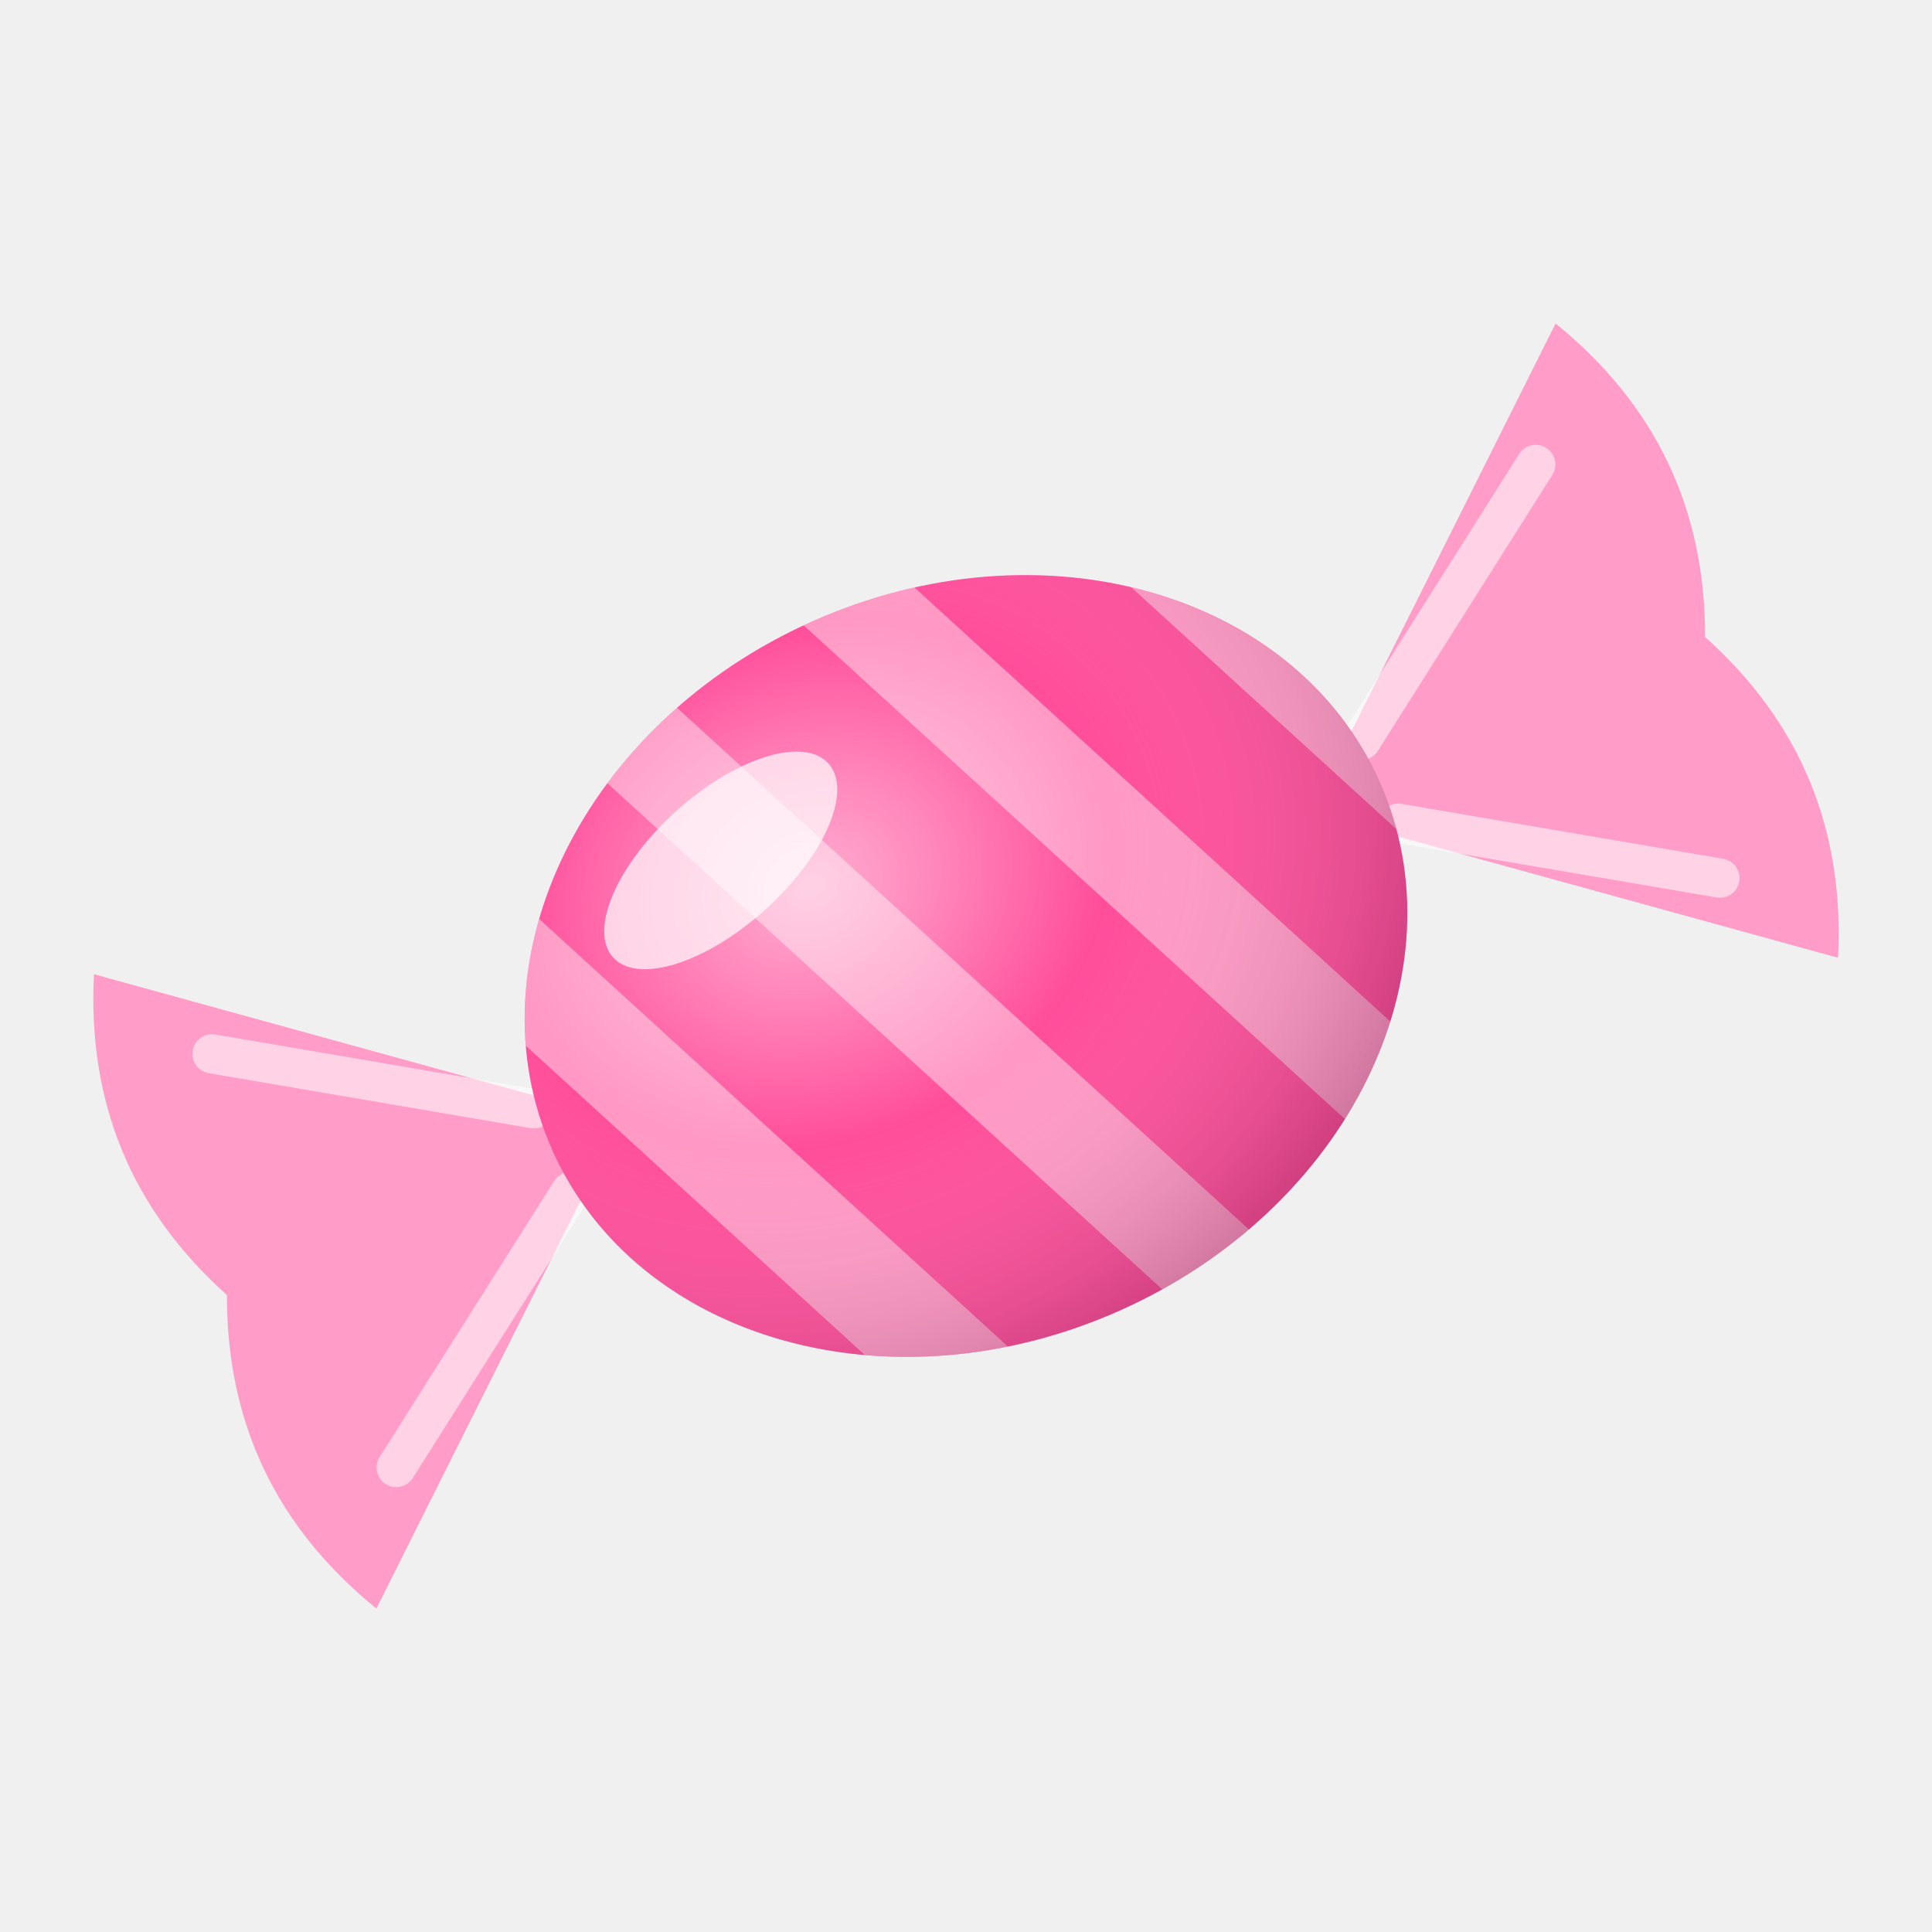
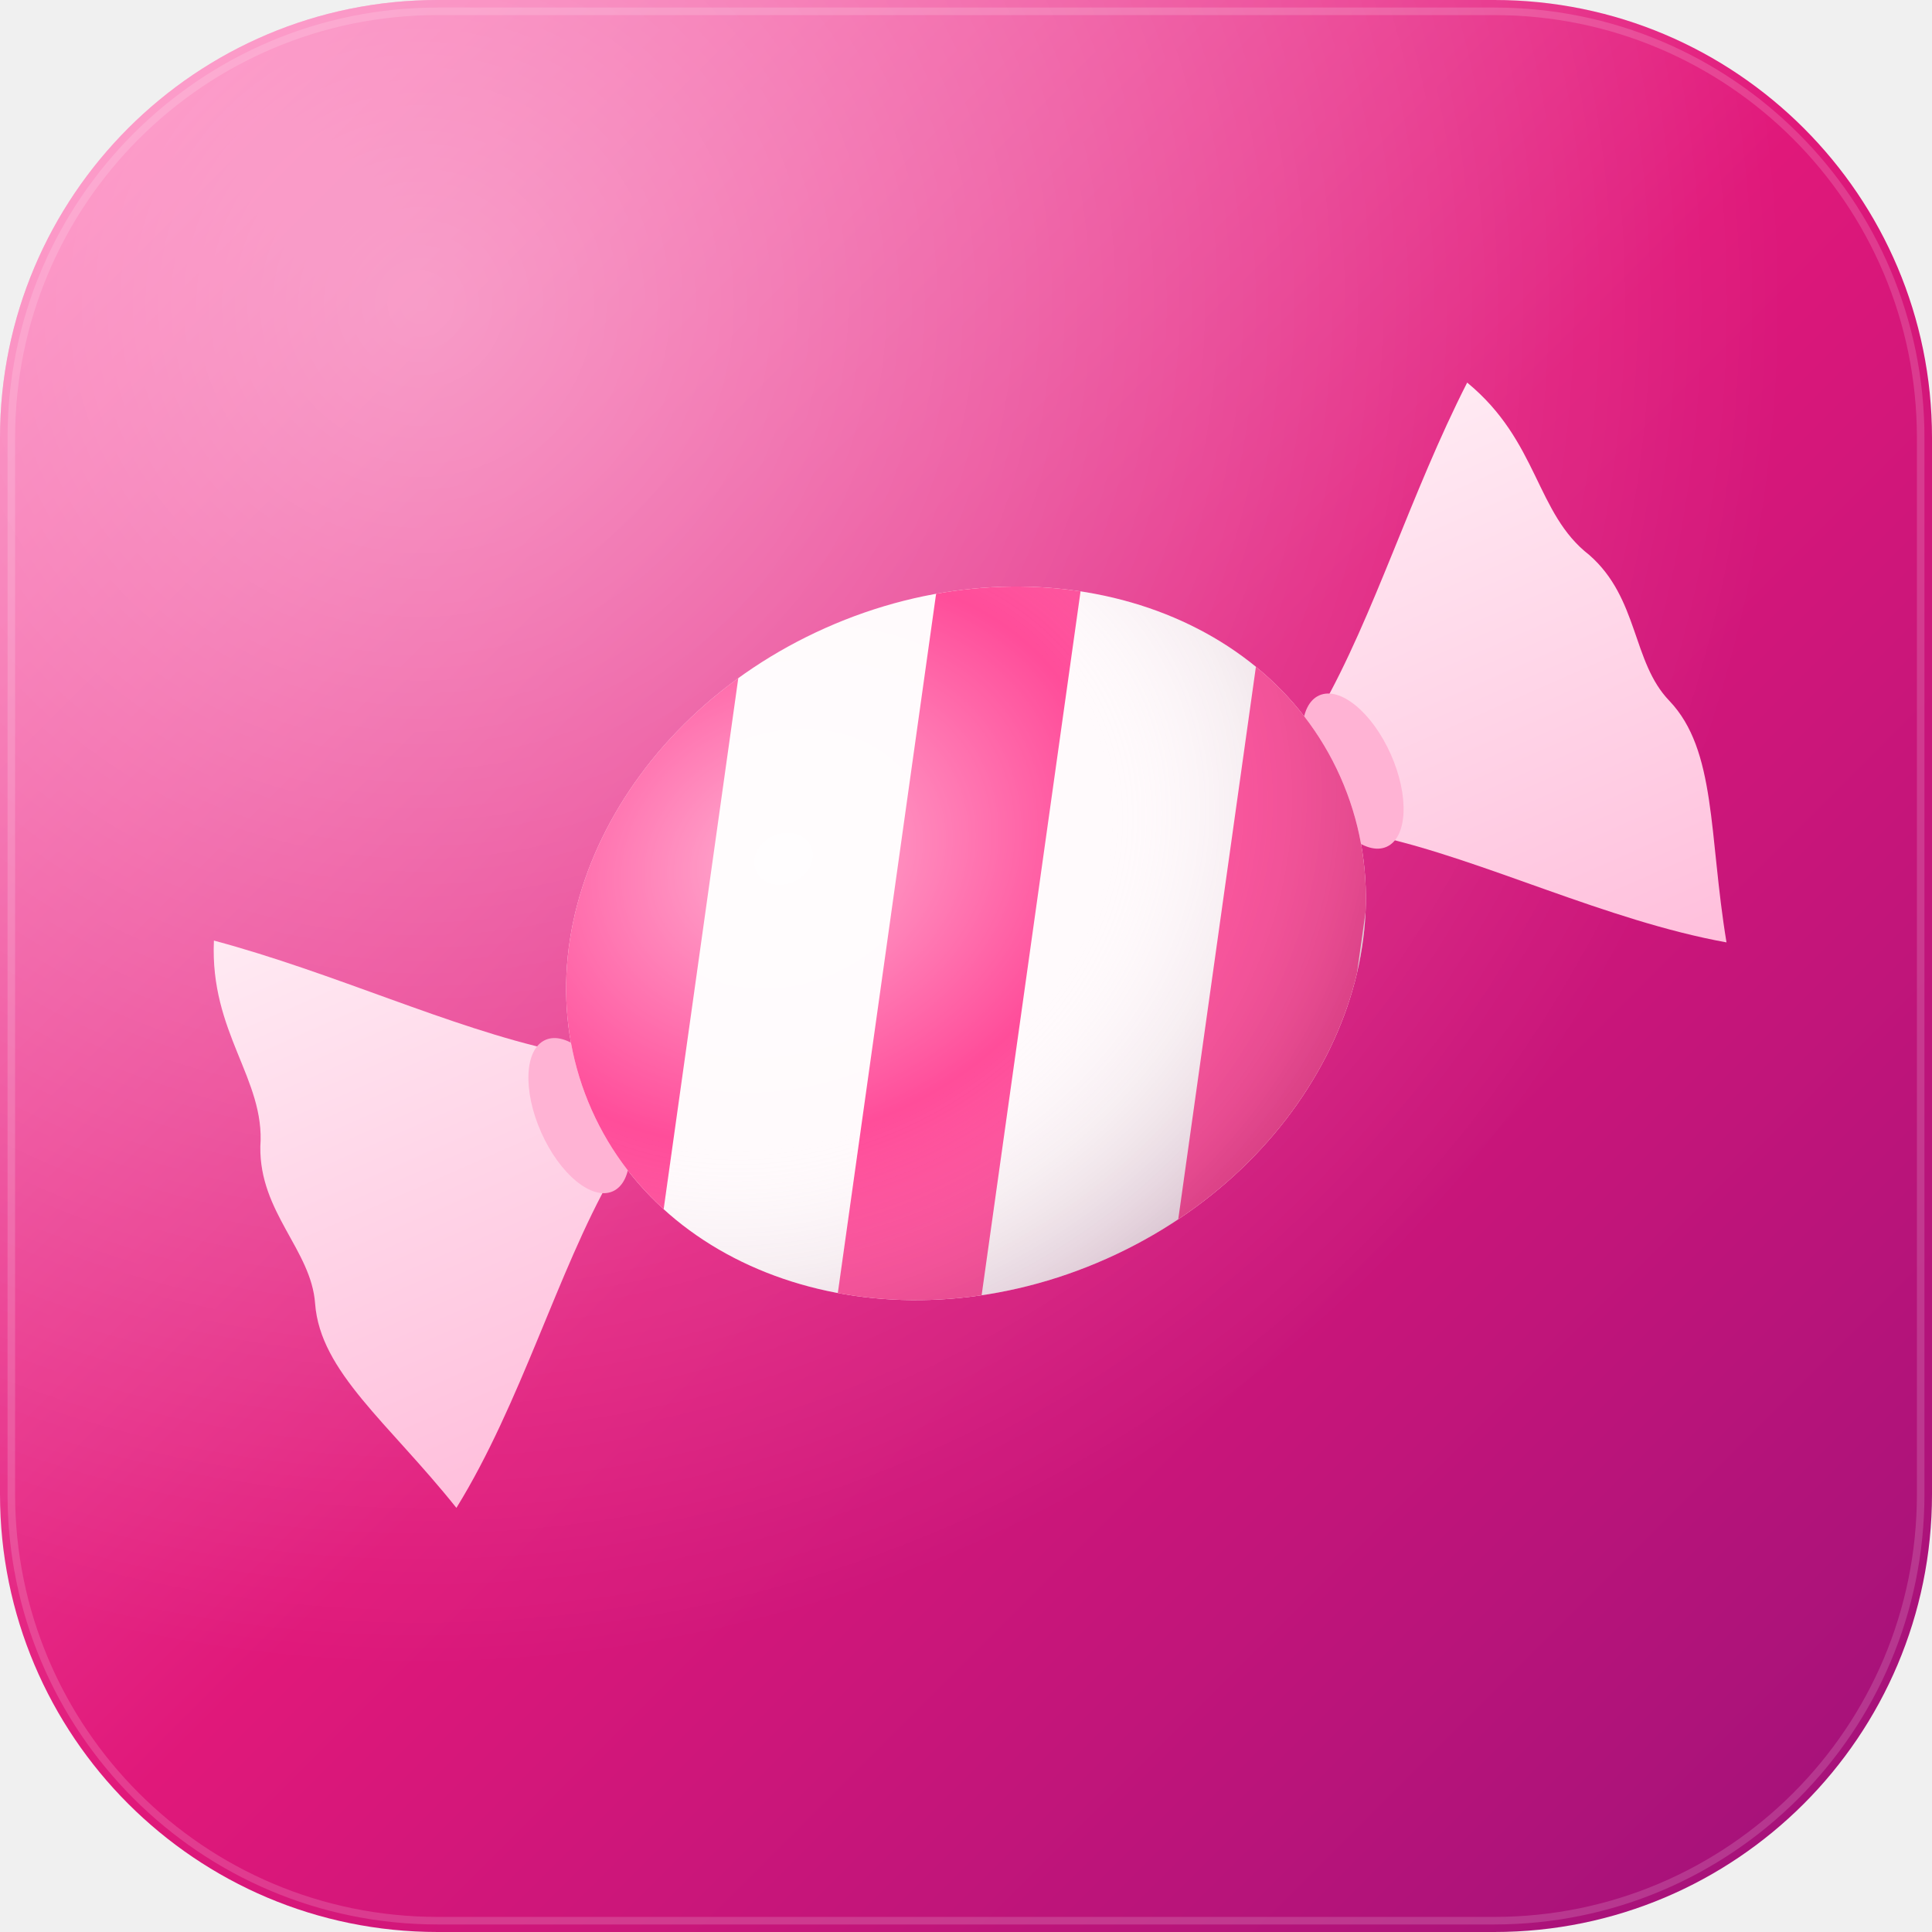
- <svg xmlns="http://www.w3.org/2000/svg" viewBox="0 0 64 64">
+ <svg xmlns="http://www.w3.org/2000/svg" viewBox="0 0 1024 1024">
  <defs>
-     <clipPath id="c">
-       <ellipse cx="32" cy="32" rx="15" ry="12.5" />
+     <linearGradient id="fbg" x1="0" y1="0" x2="1" y2="1">
+       <stop offset="0" stop-color="#ff7ab8" />
+       <stop offset=".5" stop-color="#e0187a" />
+       <stop offset="1" stop-color="#9e117a" />
+     </linearGradient>
+     <radialGradient id="fluz" cx="22%" cy="16%" r="70%">
+       <stop offset="0" stop-color="#fff" stop-opacity=".42" />
+       <stop offset="1" stop-color="#fff" stop-opacity="0" />
+     </radialGradient>
+     <filter id="fsombra" x="-50%" y="-200%" width="200%" height="500%">
+       <feGaussianBlur stdDeviation="26" />
+     </filter>
+     <linearGradient id="cenv" x1="0" y1="0" x2="0" y2="1">
+       <stop offset="0" stop-color="#ffeaf3" />
+       <stop offset="1" stop-color="#ffbfdc" />
+     </linearGradient>
+     <radialGradient id="cvol" cx="34%" cy="28%" r="80%">
+       <stop offset="0" stop-color="#fff" stop-opacity=".55" />
+       <stop offset=".5" stop-color="#fff" stop-opacity="0" />
+       <stop offset="1" stop-color="#5a0838" stop-opacity=".26" />
+     </radialGradient>
+     <clipPath id="cclip">
+       <ellipse rx="178" ry="150" />
    </clipPath>
-     <radialGradient id="v" cx="38%" cy="32%" r="75%">
-       <stop offset="0" stop-color="#fff" stop-opacity=".55" />
-       <stop offset=".45" stop-color="#fff" stop-opacity="0" />
-       <stop offset="1" stop-color="#3a0020" stop-opacity=".28" />
-     </radialGradient>
  </defs>
-   <g transform="rotate(-24 32 32)">
-     <path d="M19.5 32 L5.5 20.5 Q2.6 26.2 5.2 32 Q2.6 37.8 5.5 43.5 Z" fill="#ff9cc8" />
-     <path d="M44.5 32 L58.5 20.5 Q61.4 26.2 58.8 32 Q61.4 37.8 58.5 43.5 Z" fill="#ff9cc8" />
-     <path d="M8 24.5 L17 30.5 M8 39.5 L17 33.5 M56 24.5 L47 30.5 M56 39.5 L47 33.5" stroke="#fff" stroke-opacity=".55" stroke-width="1.3" stroke-linecap="round" fill="none" />
-     <ellipse cx="32" cy="32" rx="15" ry="12.5" fill="#ff4d9a" />
-     <g clip-path="url(#c)" stroke="#fff" stroke-opacity=".42" stroke-width="3.4" fill="none">
-       <path d="M14 16 L28 48" />
-       <path d="M23 16 L37 48" />
-       <path d="M32 16 L46 48" />
-       <path d="M41 16 L55 48" />
+   <rect width="1024" height="1024" rx="232" fill="url(#fbg)" />
+   <rect width="1024" height="1024" rx="232" fill="url(#fluz)" />
+   <rect x="6" y="6" width="1012" height="1012" rx="226" fill="none" stroke="#fff" stroke-opacity=".16" stroke-width="4" />
+   <g transform="translate(512 500) rotate(-24) scale(1.220)">
+     <g>
+       <path d="M 182 -30 C 220 -58, 256 -100, 298 -134 C 316 -98, 302 -70, 316 -44 C 328 -18, 314 6, 322 28 C 332 56, 314 88, 302 134 C 258 104, 220 58, 182 30 Z" fill="url(#cenv)" />
    </g>
-     <ellipse cx="32" cy="32" rx="15" ry="12.5" fill="url(#v)" />
-     <ellipse cx="26" cy="25.5" rx="4.8" ry="2.2" fill="#fff" opacity=".7" transform="rotate(-18 26 25.5)" />
+     <g transform="scale(-1 1)">
+       <path d="M 182 -30 C 220 -58, 256 -100, 298 -134 C 316 -98, 302 -70, 316 -44 C 328 -18, 314 6, 322 28 C 332 56, 314 88, 302 134 C 258 104, 220 58, 182 30 Z" fill="url(#cenv)" />
+     </g>
+     <ellipse cx="-184" rx="18" ry="36" fill="#ffb3d4" />
+     <ellipse cx="184" rx="18" ry="36" fill="#ffb3d4" />
+     <ellipse rx="178" ry="150" fill="#fffafc" />
+     <g clip-path="url(#cclip)">
+       <g transform="rotate(32)" fill="#ff4d9a">
+         <rect x="-176" y="-320" width="62" height="640" />
+         <rect x="-34" y="-320" width="62" height="640" />
+         <rect x="108" y="-320" width="62" height="640" />
+       </g>
+     </g>
+     <ellipse rx="178" ry="150" fill="url(#cvol)" />
  </g>
</svg>
